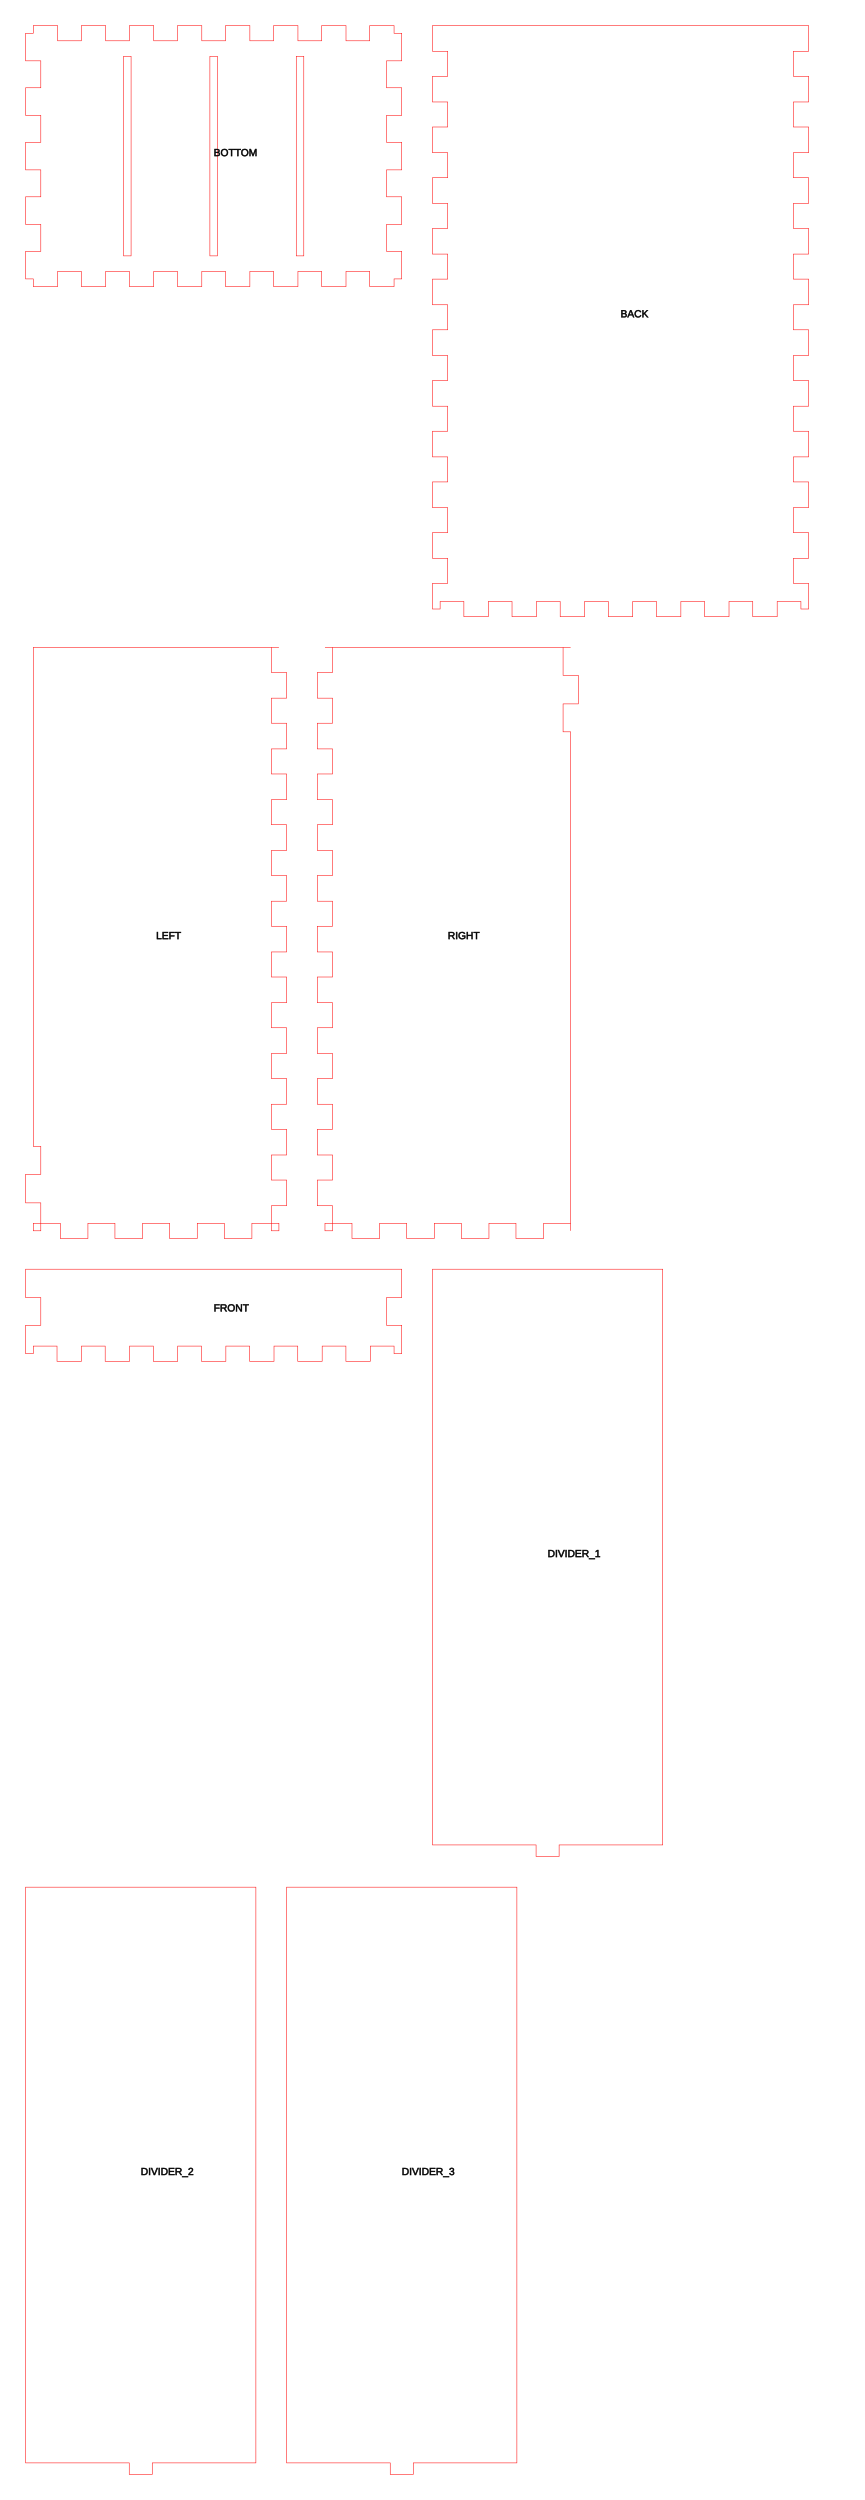
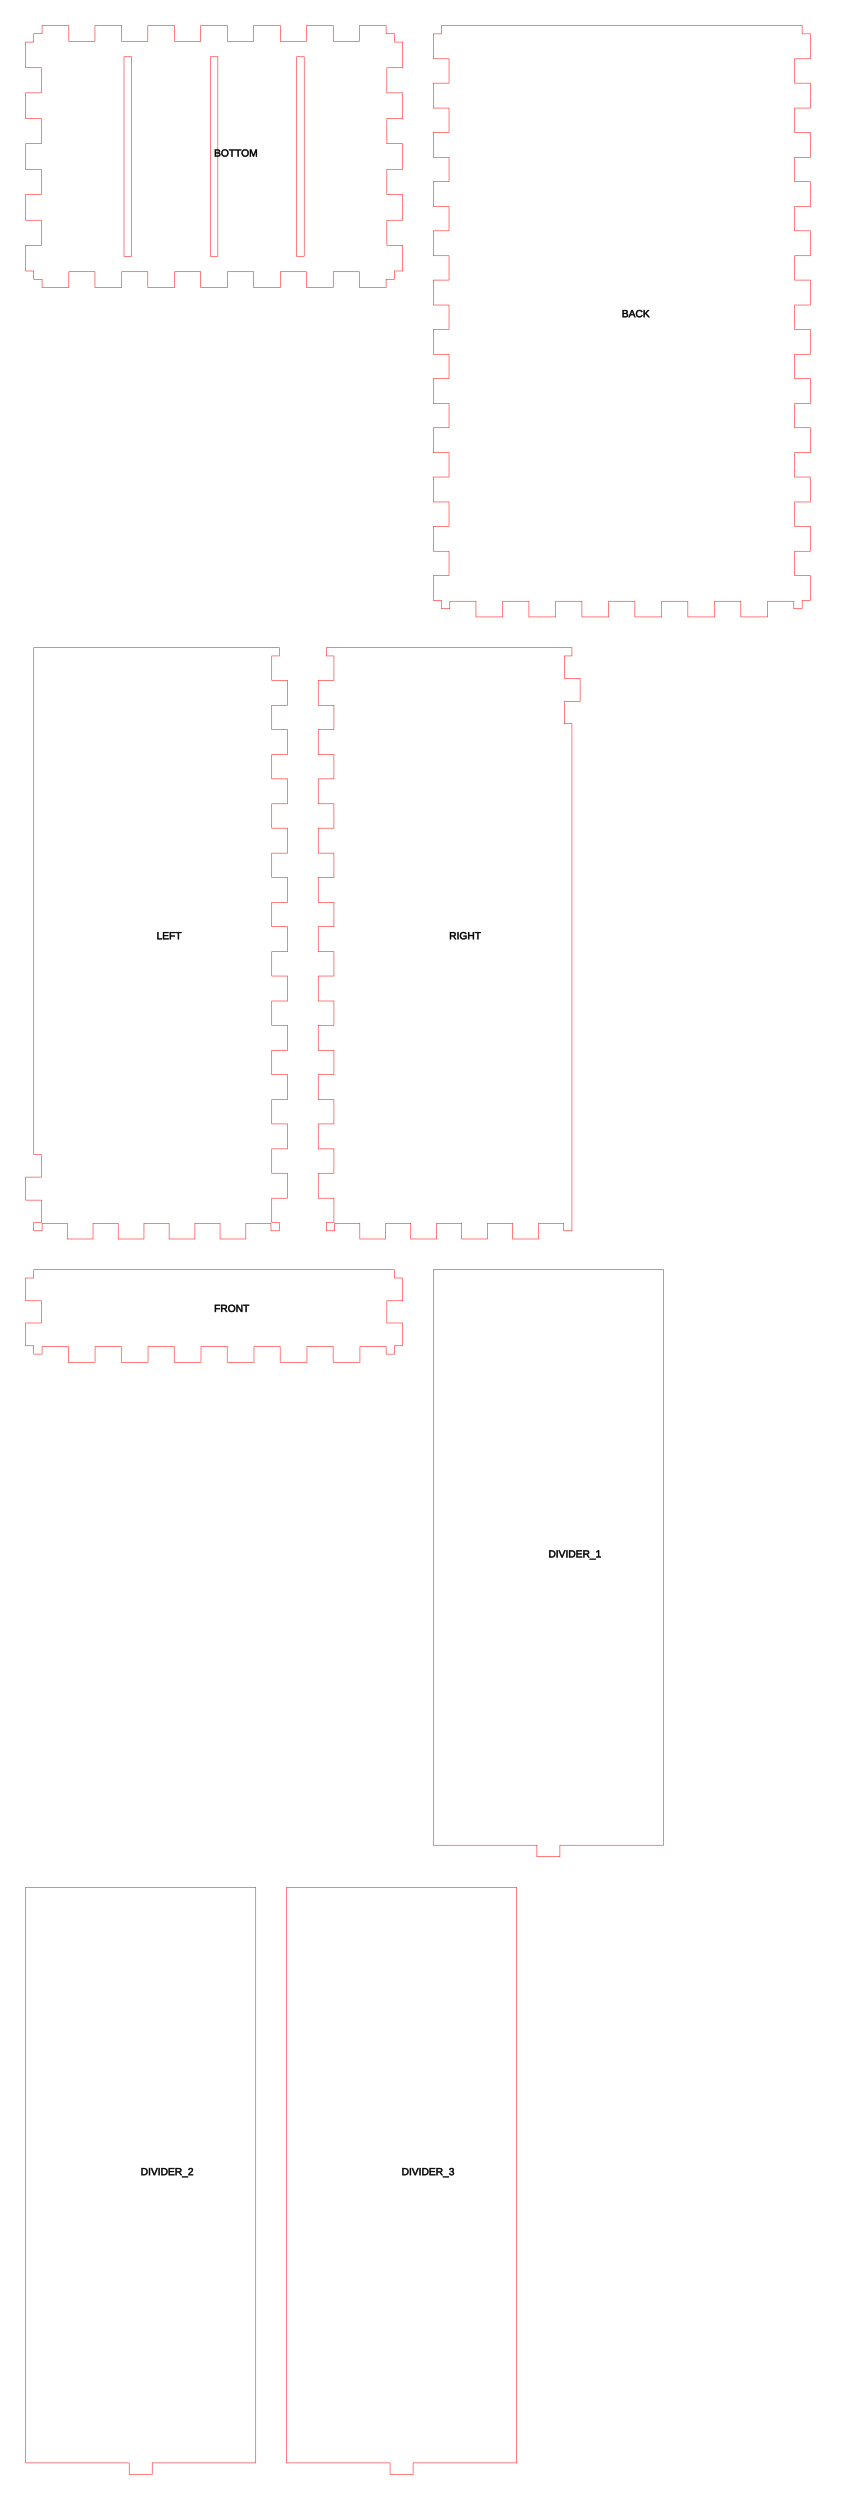
- <svg xmlns="http://www.w3.org/2000/svg" width="338mm" height="977mm" viewBox="0 0 338 977">
+ <svg xmlns="http://www.w3.org/2000/svg" width="338.8mm" height="977.4mm" viewBox="0 0 338.8 977.4">
  <style>
    .cut { fill: none; stroke: #ff0000; stroke-width: 0.2; }
    .score { fill: none; stroke: #0000ff; stroke-width: 0.2; stroke-dasharray: 2 2; }
    .engrave { fill: none; stroke: #000000; stroke-width: 0.2; }
    .text { fill: #000000; font-family: Arial, sans-serif; font-size: 4px; }
  </style>
  <g id="CUT" class="cut">
-     <g id="BOTTOM" transform="translate(13,13)">
-       <path d="M 0 0 L 0 -3 L 9.517 -3 L 9.517 0 L 9.517 2.95 L 18.783 2.95 L 18.783 0 L 18.783 -3 L 28.3 -3 L 28.3 0 L 28.3 2.95 L 37.567 2.95 L 37.567 0 L 37.567 -3 L 47.083 -3 L 47.083 0 L 47.083 2.95 L 56.35 2.95 L 56.35 0 L 56.35 -3 L 65.867 -3 L 65.867 0 L 65.867 2.95 L 75.133 2.95 L 75.133 0 L 75.133 -3 L 84.65 -3 L 84.65 0 L 84.65 2.95 L 93.917 2.95 L 93.917 0 L 93.917 -3 L 103.433 -3 L 103.433 0 L 103.433 2.95 L 112.7 2.95 L 112.7 0 L 112.7 -3 L 122.217 -3 L 122.217 0 L 122.217 2.95 L 131.483 2.95 L 131.483 0 L 131.483 -3 L 141 -3 L 141 0 L 144 0 L 144 10.778 L 141 10.778 L 138.05 10.778 L 138.05 21.306 L 141 21.306 L 144 21.306 L 144 32.083 L 141 32.083 L 138.05 32.083 L 138.05 42.611 L 141 42.611 L 144 42.611 L 144 53.389 L 141 53.389 L 138.05 53.389 L 138.05 63.917 L 141 63.917 L 144 63.917 L 144 74.694 L 141 74.694 L 138.05 74.694 L 138.05 85.222 L 141 85.222 L 144 85.222 L 144 96 L 141 96 L 141 99 L 131.483 99 L 131.483 96 L 131.483 93.05 L 122.217 93.05 L 122.217 96 L 122.217 99 L 112.7 99 L 112.7 96 L 112.7 93.05 L 103.433 93.05 L 103.433 96 L 103.433 99 L 93.917 99 L 93.917 96 L 93.917 93.05 L 84.65 93.05 L 84.65 96 L 84.65 99 L 75.133 99 L 75.133 96 L 75.133 93.05 L 65.867 93.05 L 65.867 96 L 65.867 99 L 56.35 99 L 56.35 96 L 56.35 93.05 L 47.083 93.05 L 47.083 96 L 47.083 99 L 37.567 99 L 37.567 96 L 37.567 93.05 L 28.3 93.05 L 28.3 96 L 28.3 99 L 18.783 99 L 18.783 96 L 18.783 93.05 L 9.517 93.05 L 9.517 96 L 9.517 99 L -0 99 L -0 96 L -3 96 L -3 85.222 L 0 85.222 L 2.95 85.222 L 2.95 74.694 L 0 74.694 L -3 74.694 L -3 63.917 L 0 63.917 L 2.95 63.917 L 2.95 53.389 L 0 53.389 L -3 53.389 L -3 42.611 L 0 42.611 L 2.95 42.611 L 2.95 32.083 L 0 32.083 L -3 32.083 L -3 21.306 L 0 21.306 L 2.95 21.306 L 2.95 10.778 L 0 10.778 L -3 10.778 L -3 0 L 0 0 Z" />
+     <g id="BOTTOM" transform="translate(13.2,13.2)">
+       <path d="M 0 0 L 3.25 0 L 3.25 -3.2 L 13.711 -3.2 L 13.711 0 L 13.711 2.95 L 23.923 2.95 L 23.923 0 L 23.923 -3.2 L 34.385 -3.2 L 34.385 0 L 34.385 2.95 L 44.596 2.95 L 44.596 0 L 44.596 -3.2 L 55.058 -3.2 L 55.058 0 L 55.058 2.95 L 65.269 2.95 L 65.269 0 L 65.269 -3.2 L 75.731 -3.2 L 75.731 0 L 75.731 2.95 L 85.942 2.95 L 85.942 0 L 85.942 -3.2 L 96.404 -3.2 L 96.404 0 L 96.404 2.95 L 106.615 2.95 L 106.615 0 L 106.615 -3.2 L 117.077 -3.2 L 117.077 0 L 117.077 2.95 L 127.289 2.95 L 127.289 0 L 127.289 -3.2 L 137.75 -3.2 L 137.75 0 L 141 0 L 141 3.25 L 144.2 3.25 L 144.2 13.305 L 141 13.305 L 138.05 13.305 L 138.05 23.111 L 141 23.111 L 144.2 23.111 L 144.2 33.167 L 141 33.167 L 138.05 33.167 L 138.05 42.972 L 141 42.972 L 144.2 42.972 L 144.2 53.028 L 141 53.028 L 138.05 53.028 L 138.05 62.833 L 141 62.833 L 144.2 62.833 L 144.2 72.889 L 141 72.889 L 138.05 72.889 L 138.05 82.695 L 141 82.695 L 144.2 82.695 L 144.2 92.75 L 141 92.75 L 141 96 L 137.75 96 L 137.75 99.2 L 127.289 99.2 L 127.289 96 L 127.289 93.05 L 117.077 93.05 L 117.077 96 L 117.077 99.2 L 106.615 99.2 L 106.615 96 L 106.615 93.05 L 96.404 93.05 L 96.404 96 L 96.404 99.2 L 85.942 99.2 L 85.942 96 L 85.942 93.05 L 75.731 93.05 L 75.731 96 L 75.731 99.2 L 65.269 99.2 L 65.269 96 L 65.269 93.05 L 55.058 93.05 L 55.058 96 L 55.058 99.2 L 44.596 99.2 L 44.596 96 L 44.596 93.05 L 34.385 93.05 L 34.385 96 L 34.385 99.2 L 23.923 99.2 L 23.923 96 L 23.923 93.05 L 13.711 93.05 L 13.711 96 L 13.711 99.2 L 3.25 99.2 L 3.25 96 L 0 96 L 0 92.75 L -3.2 92.75 L -3.2 82.695 L 0 82.695 L 2.95 82.695 L 2.95 72.889 L 0 72.889 L -3.2 72.889 L -3.2 62.833 L 0 62.833 L 2.95 62.833 L 2.95 53.028 L 0 53.028 L -3.2 53.028 L -3.2 42.972 L 0 42.972 L 2.95 42.972 L 2.95 33.167 L 0 33.167 L -3.2 33.167 L -3.2 23.111 L 0 23.111 L 2.95 23.111 L 2.95 13.305 L 0 13.305 L -3.2 13.305 L -3.2 3.25 L 0 3.25 L 0 0 Z" />
      <path d="M 35.275 9 L 38.225 9 L 38.225 87 L 35.275 87 Z" />
      <path d="M 69.025 9 L 71.975 9 L 71.975 87 L 69.025 87 Z" />
      <path d="M 102.775 9 L 105.725 9 L 105.725 87 L 102.775 87 Z" />
    </g>
-     <g id="BACK" transform="translate(172,10)">
-       <path d="M 0 0 L 141 0 L 144 0 L 144 10.033 L 141 10.033 L 138.05 10.033 L 138.05 19.815 L 141 19.815 L 144 19.815 L 144 29.848 L 141 29.848 L 138.05 29.848 L 138.05 39.63 L 141 39.63 L 144 39.63 L 144 49.663 L 141 49.663 L 138.05 49.663 L 138.05 59.446 L 141 59.446 L 144 59.446 L 144 69.478 L 141 69.478 L 138.05 69.478 L 138.05 79.261 L 141 79.261 L 144 79.261 L 144 89.293 L 141 89.293 L 138.05 89.293 L 138.05 99.076 L 141 99.076 L 144 99.076 L 144 109.109 L 141 109.109 L 138.05 109.109 L 138.05 118.891 L 141 118.891 L 144 118.891 L 144 128.924 L 141 128.924 L 138.05 128.924 L 138.05 138.707 L 141 138.707 L 144 138.707 L 144 148.739 L 141 148.739 L 138.05 148.739 L 138.05 158.522 L 141 158.522 L 144 158.522 L 144 168.554 L 141 168.554 L 138.05 168.554 L 138.05 178.337 L 141 178.337 L 144 178.337 L 144 188.37 L 141 188.37 L 138.05 188.37 L 138.05 198.152 L 141 198.152 L 144 198.152 L 144 208.185 L 141 208.185 L 138.05 208.185 L 138.05 217.967 L 141 217.967 L 144 217.967 L 144 228 L 141 228 L 141 225.05 L 131.717 225.05 L 131.717 228 L 131.717 231 L 122.183 231 L 122.183 228 L 122.183 225.05 L 112.9 225.05 L 112.9 228 L 112.9 231 L 103.367 231 L 103.367 228 L 103.367 225.05 L 94.083 225.05 L 94.083 228 L 94.083 231 L 84.55 231 L 84.55 228 L 84.55 225.05 L 75.267 225.05 L 75.267 228 L 75.267 231 L 65.733 231 L 65.733 228 L 65.733 225.05 L 56.45 225.05 L 56.45 228 L 56.45 231 L 46.917 231 L 46.917 228 L 46.917 225.05 L 37.633 225.05 L 37.633 228 L 37.633 231 L 28.1 231 L 28.1 228 L 28.1 225.05 L 18.817 225.05 L 18.817 228 L 18.817 231 L 9.283 231 L 9.283 228 L 9.283 225.05 L 0 225.05 L 0 228 L -3 228 L -3 217.967 L 0 217.967 L 2.95 217.967 L 2.95 208.185 L 0 208.185 L -3 208.185 L -3 198.152 L 0 198.152 L 2.95 198.152 L 2.95 188.37 L 0 188.37 L -3 188.37 L -3 178.337 L 0 178.337 L 2.95 178.337 L 2.95 168.554 L 0 168.554 L -3 168.554 L -3 158.522 L 0 158.522 L 2.95 158.522 L 2.95 148.739 L 0 148.739 L -3 148.739 L -3 138.707 L 0 138.707 L 2.95 138.707 L 2.95 128.924 L 0 128.924 L -3 128.924 L -3 118.891 L 0 118.891 L 2.95 118.891 L 2.95 109.109 L 0 109.109 L -3 109.109 L -3 99.076 L 0 99.076 L 2.95 99.076 L 2.95 89.293 L 0 89.293 L -3 89.293 L -3 79.261 L 0 79.261 L 2.95 79.261 L 2.95 69.478 L 0 69.478 L -3 69.478 L -3 59.446 L 0 59.446 L 2.95 59.446 L 2.95 49.663 L 0 49.663 L -3 49.663 L -3 39.63 L 0 39.63 L 2.95 39.63 L 2.95 29.848 L 0 29.848 L -3 29.848 L -3 19.815 L 0 19.815 L 2.95 19.815 L 2.95 10.033 L 0 10.033 L -3 10.033 L -3 -0 L 0 -0 Z" />
+     <g id="BACK" transform="translate(172.6,10)">
+       <path d="M 0 0 L 141 0 L 141 3.25 L 144.2 3.25 L 144.2 13 L 141 13 L 138.05 13 L 138.05 22.5 L 141 22.5 L 144.2 22.5 L 144.2 32.25 L 141 32.25 L 138.05 32.25 L 138.05 41.75 L 141 41.75 L 144.2 41.75 L 144.2 51.5 L 141 51.5 L 138.05 51.5 L 138.05 61 L 141 61 L 144.2 61 L 144.2 70.75 L 141 70.75 L 138.05 70.75 L 138.05 80.25 L 141 80.25 L 144.2 80.25 L 144.2 90 L 141 90 L 138.05 90 L 138.05 99.5 L 141 99.5 L 144.2 99.5 L 144.2 109.25 L 141 109.25 L 138.05 109.25 L 138.05 118.75 L 141 118.75 L 144.2 118.75 L 144.2 128.5 L 141 128.5 L 138.05 128.5 L 138.05 138 L 141 138 L 144.2 138 L 144.2 147.75 L 141 147.75 L 138.05 147.75 L 138.05 157.25 L 141 157.25 L 144.2 157.25 L 144.2 167 L 141 167 L 138.05 167 L 138.05 176.5 L 141 176.5 L 144.2 176.5 L 144.2 186.25 L 141 186.25 L 138.05 186.25 L 138.05 195.75 L 141 195.75 L 144.2 195.75 L 144.2 205.5 L 141 205.5 L 138.05 205.5 L 138.05 215 L 141 215 L 144.2 215 L 144.2 224.75 L 141 224.75 L 141 228 L 137.75 228 L 137.75 225.05 L 127.519 225.05 L 127.519 228 L 127.519 231.2 L 117.038 231.2 L 117.038 228 L 117.038 225.05 L 106.808 225.05 L 106.808 228 L 106.808 231.2 L 96.327 231.2 L 96.327 228 L 96.327 225.05 L 86.096 225.05 L 86.096 228 L 86.096 231.2 L 75.615 231.2 L 75.615 228 L 75.615 225.05 L 65.385 225.05 L 65.385 228 L 65.385 231.2 L 54.904 231.2 L 54.904 228 L 54.904 225.05 L 44.673 225.05 L 44.673 228 L 44.673 231.2 L 34.192 231.2 L 34.192 228 L 34.192 225.05 L 23.962 225.05 L 23.962 228 L 23.962 231.2 L 13.481 231.2 L 13.481 228 L 13.481 225.05 L 3.25 225.05 L 3.25 228 L 0 228 L 0 224.75 L -3.2 224.75 L -3.2 215 L 0 215 L 2.95 215 L 2.95 205.5 L 0 205.5 L -3.2 205.5 L -3.2 195.75 L 0 195.75 L 2.95 195.75 L 2.95 186.25 L 0 186.25 L -3.2 186.25 L -3.2 176.5 L 0 176.5 L 2.95 176.5 L 2.95 167 L 0 167 L -3.2 167 L -3.2 157.25 L 0 157.25 L 2.95 157.25 L 2.95 147.75 L 0 147.75 L -3.2 147.75 L -3.2 138 L 0 138 L 2.95 138 L 2.95 128.5 L 0 128.5 L -3.2 128.5 L -3.2 118.75 L 0 118.75 L 2.95 118.75 L 2.95 109.25 L 0 109.25 L -3.2 109.25 L -3.2 99.5 L 0 99.5 L 2.95 99.5 L 2.95 90 L 0 90 L -3.2 90 L -3.2 80.25 L 0 80.25 L 2.95 80.25 L 2.95 70.75 L 0 70.75 L -3.2 70.75 L -3.2 61 L 0 61 L 2.95 61 L 2.95 51.5 L 0 51.5 L -3.2 51.5 L -3.2 41.75 L 0 41.75 L 2.95 41.75 L 2.95 32.25 L 0 32.25 L -3.2 32.25 L -3.2 22.5 L 0 22.5 L 2.95 22.5 L 2.95 13 L 0 13 L -3.2 13 L -3.2 3.25 L 0 3.25 L 0 0 Z" />
    </g>
-     <g id="LEFT" transform="translate(13,253)">
-       <path d="M 0 0 L 96 0 L 93.05 0 L 93.05 9.793 L 96 9.793 L 99 9.793 L 99 19.837 L 96 19.837 L 93.05 19.837 L 93.05 29.63 L 96 29.63 L 99 29.63 L 99 39.674 L 96 39.674 L 93.05 39.674 L 93.05 49.467 L 96 49.467 L 99 49.467 L 99 59.511 L 96 59.511 L 93.05 59.511 L 93.05 69.304 L 96 69.304 L 99 69.304 L 99 79.348 L 96 79.348 L 93.05 79.348 L 93.05 89.141 L 96 89.141 L 99 89.141 L 99 99.185 L 96 99.185 L 93.05 99.185 L 93.05 108.978 L 96 108.978 L 99 108.978 L 99 119.022 L 96 119.022 L 93.05 119.022 L 93.05 128.815 L 96 128.815 L 99 128.815 L 99 138.859 L 96 138.859 L 93.05 138.859 L 93.05 148.652 L 96 148.652 L 99 148.652 L 99 158.696 L 96 158.696 L 93.05 158.696 L 93.05 168.489 L 96 168.489 L 99 168.489 L 99 178.533 L 96 178.533 L 93.05 178.533 L 93.05 188.326 L 96 188.326 L 99 188.326 L 99 198.37 L 96 198.37 L 93.05 198.37 L 93.05 208.163 L 96 208.163 L 99 208.163 L 99 218.207 L 96 218.207 L 93.05 218.207 L 93.05 228 L 96 228 L 96 225.05 L 85.445 225.05 L 85.445 228 L 85.445 231 L 74.639 231 L 74.639 228 L 74.639 225.05 L 64.083 225.05 L 64.083 228 L 64.083 231 L 53.278 231 L 53.278 228 L 53.278 225.05 L 42.722 225.05 L 42.722 228 L 42.722 231 L 31.917 231 L 31.917 228 L 31.917 225.05 L 21.361 225.05 L 21.361 228 L 21.361 231 L 10.555 231 L 10.555 228 L 10.555 225.05 L -0 225.05 L -0 228 L 2.95 228 L 2.95 217.084 L 0 217.084 L -3 217.084 L -3 205.916 L 0 205.916 L 2.95 205.916 L 2.95 195 L 0 195 L 0 0 Z" />
+     <g id="LEFT" transform="translate(13.2,253.2)">
+       <path d="M 0 0 L 96 0 L 96 3.25 L 93.05 3.25 L 93.05 12.761 L 96 12.761 L 99.2 12.761 L 99.2 22.522 L 96 22.522 L 93.05 22.522 L 93.05 32.033 L 96 32.033 L 99.2 32.033 L 99.2 41.793 L 96 41.793 L 93.05 41.793 L 93.05 51.304 L 96 51.304 L 99.2 51.304 L 99.2 61.065 L 96 61.065 L 93.05 61.065 L 93.05 70.576 L 96 70.576 L 99.2 70.576 L 99.2 80.337 L 96 80.337 L 93.05 80.337 L 93.05 89.848 L 96 89.848 L 99.2 89.848 L 99.2 99.609 L 96 99.609 L 93.05 99.609 L 93.05 109.12 L 96 109.12 L 99.2 109.12 L 99.2 118.88 L 96 118.88 L 93.05 118.88 L 93.05 128.391 L 96 128.391 L 99.2 128.391 L 99.2 138.152 L 96 138.152 L 93.05 138.152 L 93.05 147.663 L 96 147.663 L 99.2 147.663 L 99.2 157.424 L 96 157.424 L 93.05 157.424 L 93.05 166.935 L 96 166.935 L 99.2 166.935 L 99.2 176.696 L 96 176.696 L 93.05 176.696 L 93.05 186.207 L 96 186.207 L 99.2 186.207 L 99.2 195.967 L 96 195.967 L 93.05 195.967 L 93.05 205.478 L 96 205.478 L 99.2 205.478 L 99.2 215.239 L 96 215.239 L 93.05 215.239 L 93.05 224.75 L 96 224.75 L 96 228 L 92.75 228 L 92.75 225.05 L 82.917 225.05 L 82.917 228 L 82.917 231.2 L 72.833 231.2 L 72.833 228 L 72.833 225.05 L 63 225.05 L 63 228 L 63 231.2 L 52.917 231.2 L 52.917 228 L 52.917 225.05 L 43.083 225.05 L 43.083 228 L 43.083 231.2 L 33 231.2 L 33 228 L 33 225.05 L 23.167 225.05 L 23.167 228 L 23.167 231.2 L 13.083 231.2 L 13.083 228 L 13.083 225.05 L 3.25 225.05 L 3.25 228 L 0 228 L 0 224.75 L 2.95 224.75 L 2.95 216 L 0 216 L -3.2 216 L -3.2 207 L 0 207 L 2.95 207 L 2.95 198.25 L 0 198.25 L 0 0 Z" />
    </g>
-     <g id="RIGHT" transform="translate(127,253)">
-       <path d="M 0 0 L 96 0 L 93.05 0 L 93.05 10.916 L 96 10.916 L 99 10.916 L 99 22.084 L 96 22.084 L 93.05 22.084 L 93.05 33 L 96 33 L 96 228 L 96 225.05 L 85.445 225.05 L 85.445 228 L 85.445 231 L 74.639 231 L 74.639 228 L 74.639 225.05 L 64.083 225.05 L 64.083 228 L 64.083 231 L 53.278 231 L 53.278 228 L 53.278 225.05 L 42.722 225.05 L 42.722 228 L 42.722 231 L 31.917 231 L 31.917 228 L 31.917 225.05 L 21.361 225.05 L 21.361 228 L 21.361 231 L 10.555 231 L 10.555 228 L 10.555 225.05 L -0 225.05 L -0 228 L 2.95 228 L 2.95 218.207 L 0 218.207 L -3 218.207 L -3 208.163 L 0 208.163 L 2.95 208.163 L 2.95 198.37 L 0 198.37 L -3 198.37 L -3 188.326 L 0 188.326 L 2.95 188.326 L 2.95 178.533 L 0 178.533 L -3 178.533 L -3 168.489 L 0 168.489 L 2.95 168.489 L 2.95 158.696 L 0 158.696 L -3 158.696 L -3 148.652 L 0 148.652 L 2.95 148.652 L 2.95 138.859 L 0 138.859 L -3 138.859 L -3 128.815 L 0 128.815 L 2.95 128.815 L 2.95 119.022 L 0 119.022 L -3 119.022 L -3 108.978 L 0 108.978 L 2.95 108.978 L 2.95 99.185 L 0 99.185 L -3 99.185 L -3 89.141 L 0 89.141 L 2.95 89.141 L 2.95 79.348 L 0 79.348 L -3 79.348 L -3 69.304 L 0 69.304 L 2.95 69.304 L 2.95 59.511 L 0 59.511 L -3 59.511 L -3 49.467 L 0 49.467 L 2.95 49.467 L 2.95 39.674 L 0 39.674 L -3 39.674 L -3 29.63 L 0 29.63 L 2.95 29.63 L 2.95 19.837 L 0 19.837 L -3 19.837 L -3 9.793 L 0 9.793 L 2.95 9.793 L 2.95 0 L 0 0 Z" />
+     <g id="RIGHT" transform="translate(127.6,253.2)">
+       <path d="M 0 0 L 96 0 L 96 3.25 L 93.05 3.25 L 93.05 12 L 96 12 L 99.2 12 L 99.2 21 L 96 21 L 93.05 21 L 93.05 29.75 L 96 29.75 L 96 228 L 92.75 228 L 92.75 225.05 L 82.917 225.05 L 82.917 228 L 82.917 231.2 L 72.833 231.2 L 72.833 228 L 72.833 225.05 L 63 225.05 L 63 228 L 63 231.2 L 52.917 231.2 L 52.917 228 L 52.917 225.05 L 43.083 225.05 L 43.083 228 L 43.083 231.2 L 33 231.2 L 33 228 L 33 225.05 L 23.167 225.05 L 23.167 228 L 23.167 231.2 L 13.083 231.2 L 13.083 228 L 13.083 225.05 L 3.25 225.05 L 3.25 228 L 0 228 L 0 224.75 L 2.95 224.75 L 2.95 215.239 L 0 215.239 L -3.2 215.239 L -3.2 205.478 L 0 205.478 L 2.95 205.478 L 2.95 195.967 L 0 195.967 L -3.2 195.967 L -3.2 186.207 L 0 186.207 L 2.95 186.207 L 2.95 176.696 L 0 176.696 L -3.2 176.696 L -3.2 166.935 L 0 166.935 L 2.95 166.935 L 2.95 157.424 L 0 157.424 L -3.2 157.424 L -3.2 147.663 L 0 147.663 L 2.95 147.663 L 2.95 138.152 L 0 138.152 L -3.2 138.152 L -3.2 128.391 L 0 128.391 L 2.95 128.391 L 2.95 118.88 L 0 118.88 L -3.2 118.88 L -3.2 109.12 L 0 109.12 L 2.95 109.12 L 2.95 99.609 L 0 99.609 L -3.2 99.609 L -3.2 89.848 L 0 89.848 L 2.95 89.848 L 2.95 80.337 L 0 80.337 L -3.2 80.337 L -3.2 70.576 L 0 70.576 L 2.95 70.576 L 2.95 61.065 L 0 61.065 L -3.2 61.065 L -3.2 51.304 L 0 51.304 L 2.95 51.304 L 2.95 41.793 L 0 41.793 L -3.2 41.793 L -3.2 32.033 L 0 32.033 L 2.95 32.033 L 2.95 22.522 L 0 22.522 L -3.2 22.522 L -3.2 12.761 L 0 12.761 L 2.95 12.761 L 2.95 3.25 L 0 3.25 L 0 0 Z" />
    </g>
-     <g id="FRONT" transform="translate(13,496)">
-       <path d="M 0 0 L 141 0 L 144 0 L 144 11.083 L 141 11.083 L 138.05 11.083 L 138.05 21.917 L 141 21.917 L 144 21.917 L 144 33 L 141 33 L 141 30.05 L 131.717 30.05 L 131.717 33 L 131.717 36 L 122.183 36 L 122.183 33 L 122.183 30.05 L 112.9 30.05 L 112.9 33 L 112.9 36 L 103.367 36 L 103.367 33 L 103.367 30.05 L 94.083 30.05 L 94.083 33 L 94.083 36 L 84.55 36 L 84.55 33 L 84.55 30.05 L 75.267 30.05 L 75.267 33 L 75.267 36 L 65.733 36 L 65.733 33 L 65.733 30.05 L 56.45 30.05 L 56.45 33 L 56.45 36 L 46.917 36 L 46.917 33 L 46.917 30.05 L 37.633 30.05 L 37.633 33 L 37.633 36 L 28.1 36 L 28.1 33 L 28.1 30.05 L 18.817 30.05 L 18.817 33 L 18.817 36 L 9.283 36 L 9.283 33 L 9.283 30.05 L 0 30.05 L 0 33 L -3 33 L -3 21.917 L 0 21.917 L 2.95 21.917 L 2.95 11.083 L 0 11.083 L -3 11.083 L -3 0 L 0 0 Z" />
+     <g id="FRONT" transform="translate(13.2,496.4)">
+       <path d="M 0 0 L 141 0 L 141 3.25 L 144.2 3.25 L 144.2 12.166 L 141 12.166 L 138.05 12.166 L 138.05 20.834 L 141 20.834 L 144.2 20.834 L 144.2 29.75 L 141 29.75 L 141 33 L 137.75 33 L 137.75 30.05 L 127.519 30.05 L 127.519 33 L 127.519 36.2 L 117.038 36.2 L 117.038 33 L 117.038 30.05 L 106.808 30.05 L 106.808 33 L 106.808 36.2 L 96.327 36.2 L 96.327 33 L 96.327 30.05 L 86.096 30.05 L 86.096 33 L 86.096 36.2 L 75.615 36.2 L 75.615 33 L 75.615 30.05 L 65.385 30.05 L 65.385 33 L 65.385 36.2 L 54.904 36.2 L 54.904 33 L 54.904 30.05 L 44.673 30.05 L 44.673 33 L 44.673 36.2 L 34.192 36.2 L 34.192 33 L 34.192 30.05 L 23.962 30.05 L 23.962 33 L 23.962 36.2 L 13.481 36.2 L 13.481 33 L 13.481 30.05 L 3.25 30.05 L 3.25 33 L 0 33 L 0 29.75 L -3.2 29.75 L -3.2 20.834 L 0 20.834 L 2.95 20.834 L 2.95 12.166 L 0 12.166 L -3.2 12.166 L -3.2 3.25 L 0 3.25 L 0 0 Z" />
    </g>
-     <g id="DIVIDER_1" transform="translate(169,496)">
+     <g id="DIVIDER_1" transform="translate(169.4,496.4)">
      <path d="M 0 0 L 90 0 L 90 225 L 49.5 225 L 49.5 229.5 L 40.5 229.5 L 40.5 225 L 0 225 Z" />
    </g>
-     <g id="DIVIDER_2" transform="translate(10,737.5)">
+     <g id="DIVIDER_2" transform="translate(10,737.9)">
      <path d="M 0 0 L 90 0 L 90 225 L 49.5 225 L 49.5 229.5 L 40.5 229.5 L 40.5 225 L 0 225 Z" />
    </g>
-     <g id="DIVIDER_3" transform="translate(112,737.5)">
+     <g id="DIVIDER_3" transform="translate(112,737.9)">
      <path d="M 0 0 L 90 0 L 90 225 L 49.5 225 L 49.5 229.5 L 40.5 229.5 L 40.5 225 L 0 225 Z" />
    </g>
  </g>
  <g id="SCORE" class="score">
  </g>
  <g id="ENGRAVE" class="engrave">
-     <text class="text" x="83.5" y="61">BOTTOM</text>
-     <text class="text" x="242.5" y="124">BACK</text>
-     <text class="text" x="61" y="367">LEFT</text>
-     <text class="text" x="175" y="367">RIGHT</text>
-     <text class="text" x="83.5" y="512.5">FRONT</text>
-     <text class="text" x="214" y="608.5">DIVIDER_1</text>
-     <text class="text" x="55" y="850">DIVIDER_2</text>
-     <text class="text" x="157" y="850">DIVIDER_3</text>
+     <text class="text" x="83.7" y="61.2">BOTTOM</text>
+     <text class="text" x="243.1" y="124">BACK</text>
+     <text class="text" x="61.2" y="367.2">LEFT</text>
+     <text class="text" x="175.6" y="367.2">RIGHT</text>
+     <text class="text" x="83.7" y="512.9">FRONT</text>
+     <text class="text" x="214.4" y="608.9">DIVIDER_1</text>
+     <text class="text" x="55" y="850.4">DIVIDER_2</text>
+     <text class="text" x="157" y="850.4">DIVIDER_3</text>
  </g>
</svg>
